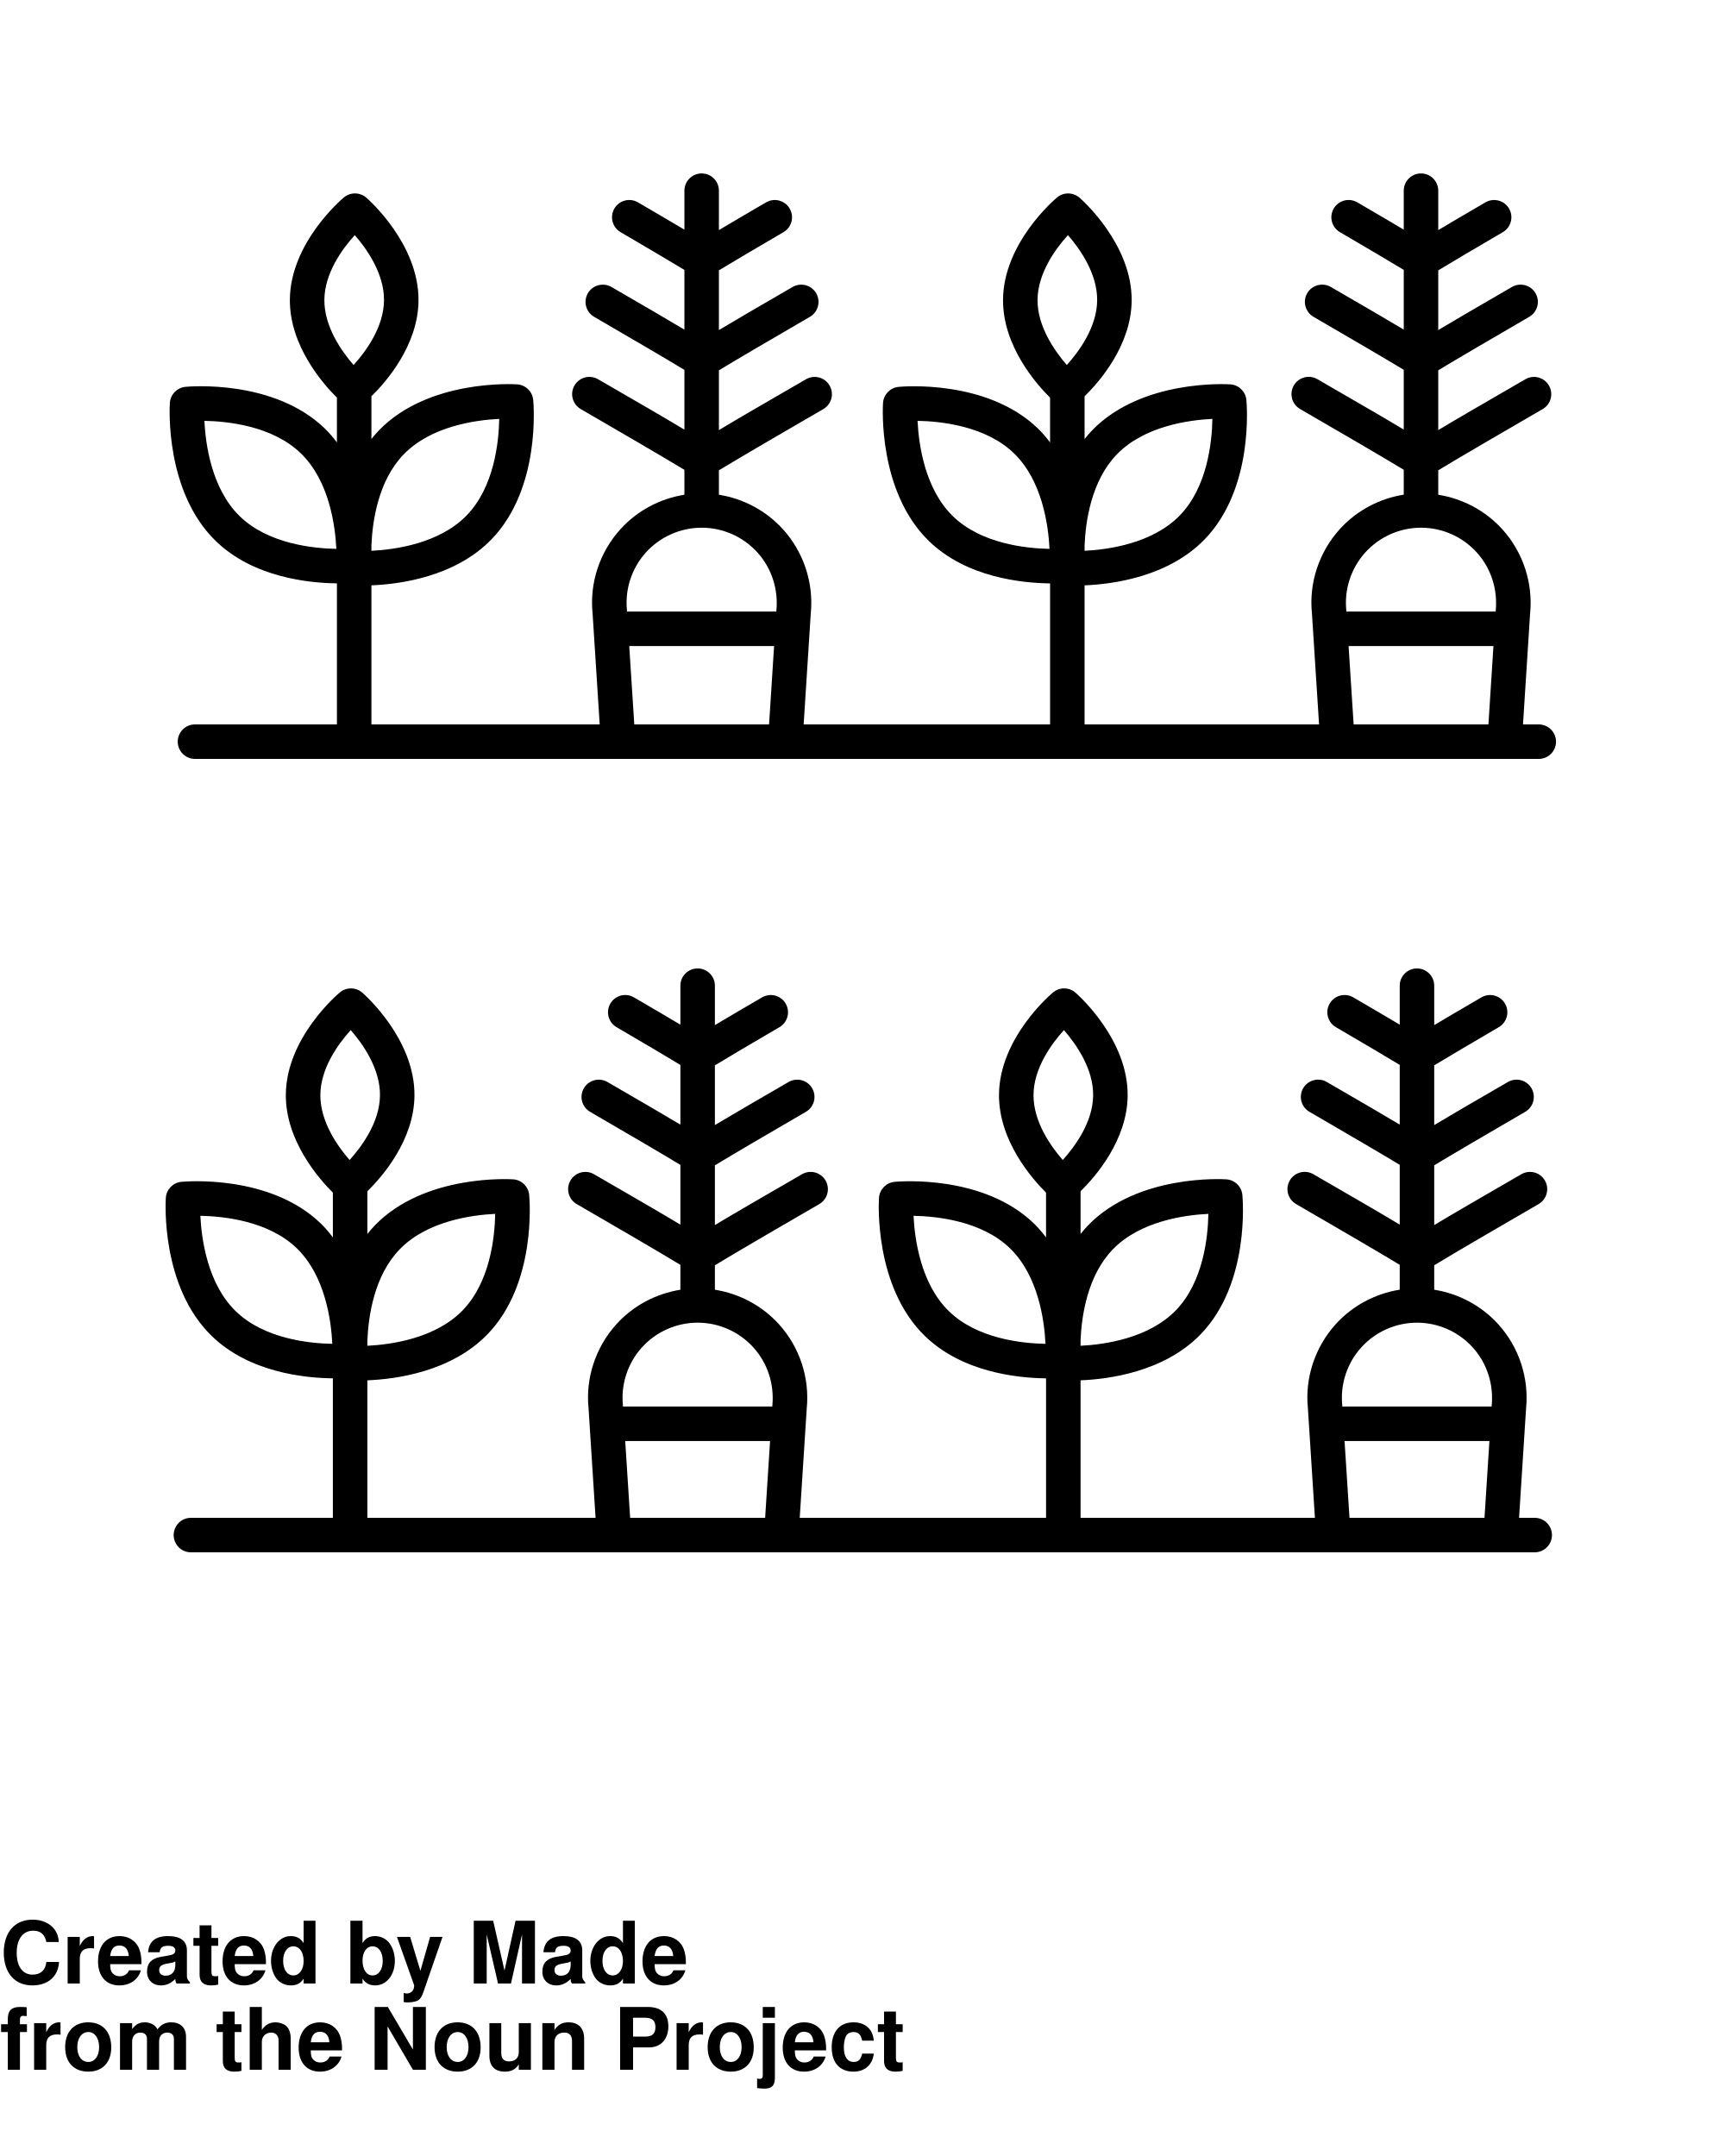
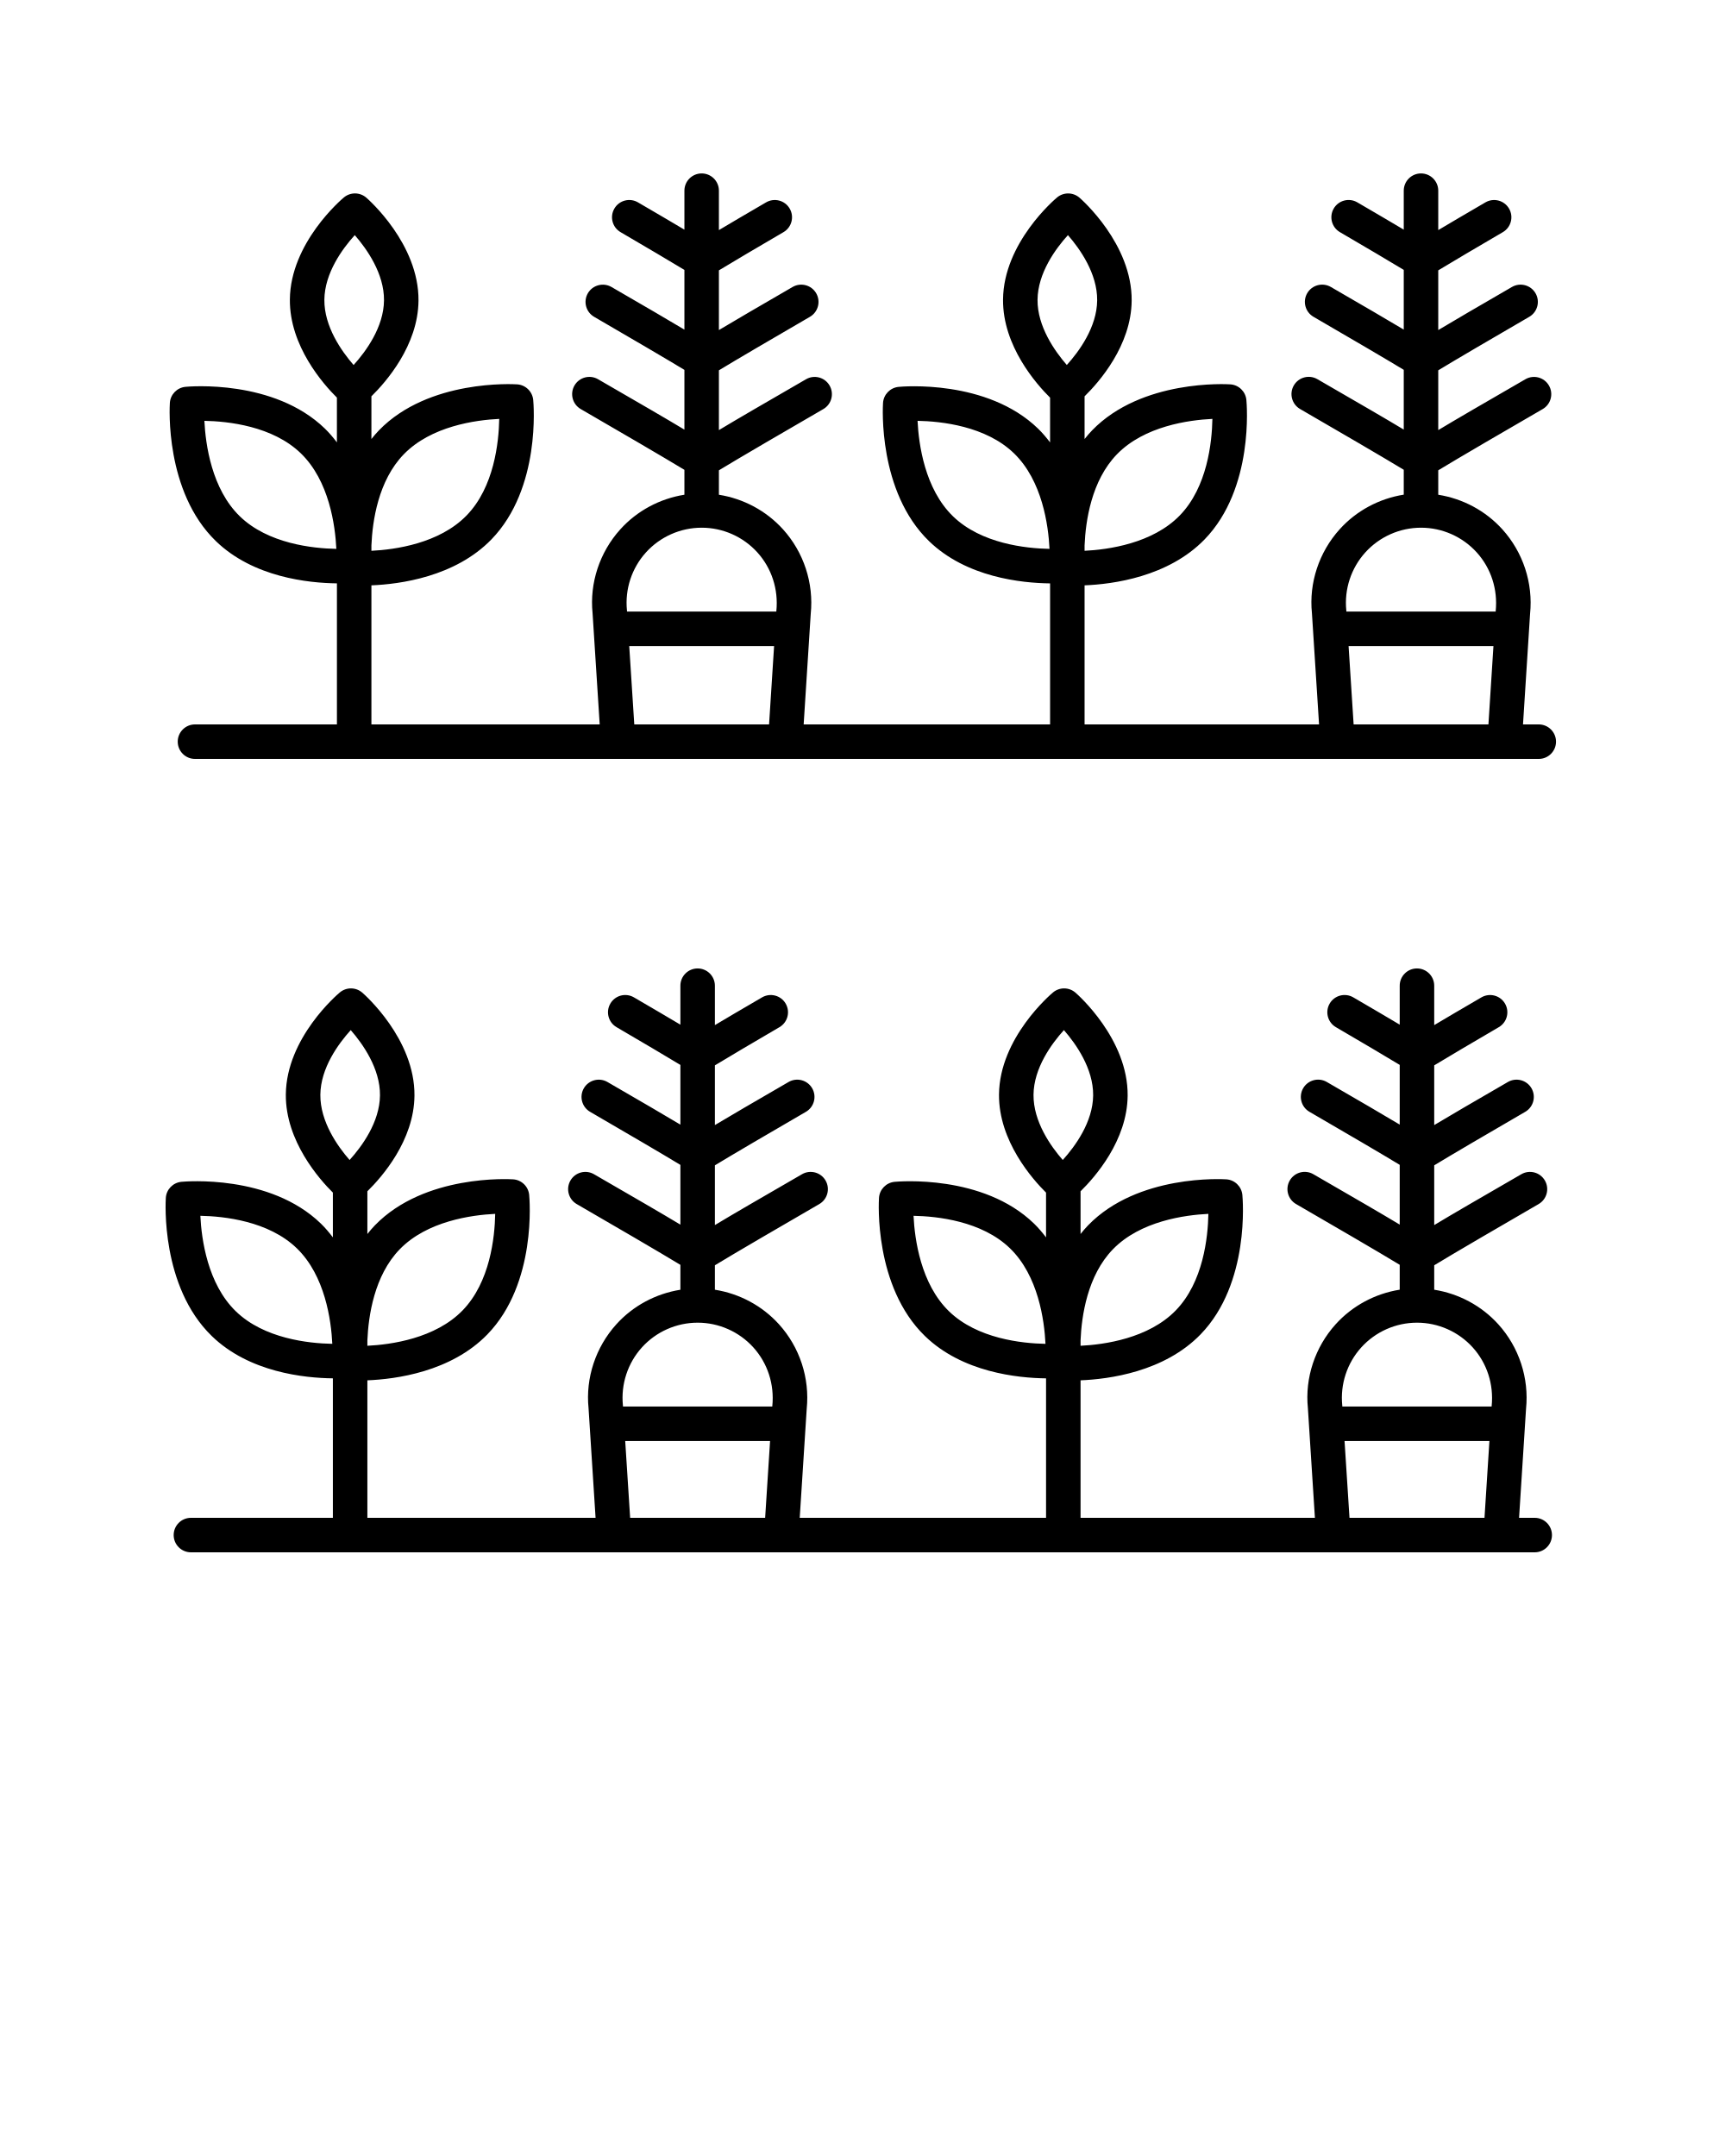
<svg xmlns="http://www.w3.org/2000/svg" version="1.1" x="0px" y="0px" viewBox="0 0 100 125" style="enable-background:new 0 0 100 100;" xml:space="preserve">
  <path d="M89.203,42H88.29l0.41-6.409c0.182-1.784-0.404-3.57-1.606-4.901c-0.977-1.081-2.295-1.779-3.717-2.006v-1.417  c1.085-0.662,4.103-2.422,6.052-3.548c0.478-0.276,0.642-0.888,0.365-1.366c-0.276-0.479-0.888-0.643-1.366-0.365  c-2.429,1.404-4.007,2.318-5.051,2.948V21.47c0.903-0.551,3.192-1.893,5.275-3.101c0.478-0.277,0.641-0.889,0.364-1.367  s-0.889-0.64-1.367-0.364c-1.99,1.154-3.345,1.94-4.272,2.498v-3.462c0.725-0.441,2.303-1.373,3.744-2.214  c0.477-0.279,0.638-0.891,0.359-1.368s-0.891-0.637-1.368-0.359c-1.182,0.69-2.069,1.208-2.735,1.607v-2.285c0-0.552-0.448-1-1-1  s-1,0.448-1,1v2.259c-0.661-0.395-1.533-0.905-2.692-1.582c-0.478-0.279-1.09-0.118-1.368,0.359  c-0.278,0.477-0.117,1.089,0.359,1.368c1.413,0.825,2.958,1.736,3.701,2.188v3.462c-0.926-0.557-2.273-1.338-4.23-2.473  c-0.477-0.274-1.089-0.113-1.367,0.364c-0.277,0.478-0.114,1.089,0.364,1.367c2.055,1.191,4.304,2.51,5.233,3.075v3.464  c-1.044-0.63-2.612-1.537-5.008-2.923c-0.479-0.277-1.089-0.113-1.366,0.365c-0.276,0.478-0.113,1.09,0.365,1.366  c1.925,1.113,4.892,2.842,6.009,3.522v1.443c-1.42,0.228-2.738,0.925-3.714,2.006c-1.202,1.331-1.788,3.117-1.609,4.864L76.467,42  H62.874v-8.063c1.644-0.066,4.847-0.488,6.958-2.664c2.876-2.964,2.442-7.879,2.422-8.086c-0.047-0.488-0.441-0.871-0.93-0.903  c-0.206-0.013-5.133-0.302-8.011,2.664c-0.158,0.162-0.301,0.333-0.439,0.506v-2.476c0.842-0.825,2.707-2.945,2.73-5.546  c0.029-3.287-2.903-5.865-3.028-5.973c-0.372-0.321-0.92-0.325-1.296-0.012c-0.127,0.106-3.104,2.631-3.133,5.918  c-0.025,2.706,1.955,4.927,2.727,5.69v2.595c-0.211-0.277-0.437-0.547-0.695-0.798c-2.965-2.876-7.878-2.443-8.086-2.422  c-0.488,0.047-0.871,0.441-0.903,0.93c-0.014,0.208-0.301,5.134,2.664,8.011c2.17,2.106,5.372,2.434,7.021,2.453V42H46.589  l0.41-6.409c0.182-1.784-0.404-3.571-1.606-4.901c-0.977-1.081-2.295-1.779-3.717-2.006v-1.417c1.085-0.662,4.103-2.422,6.051-3.548  c0.478-0.276,0.642-0.888,0.365-1.366c-0.277-0.479-0.888-0.643-1.366-0.365c-2.428,1.404-4.007,2.318-5.05,2.948V21.47  c0.903-0.551,3.192-1.893,5.275-3.101c0.478-0.277,0.641-0.889,0.364-1.367c-0.277-0.478-0.889-0.64-1.367-0.364  c-1.989,1.154-3.344,1.94-4.272,2.498v-3.462c0.725-0.442,2.302-1.373,3.743-2.214c0.477-0.278,0.638-0.891,0.359-1.368  c-0.277-0.477-0.89-0.637-1.368-0.359c-1.182,0.69-2.069,1.208-2.734,1.607v-2.285c0-0.552-0.448-1-1-1s-1,0.448-1,1v2.26  c-0.661-0.395-1.533-0.905-2.692-1.582c-0.478-0.279-1.09-0.119-1.368,0.359c-0.279,0.477-0.118,1.089,0.359,1.368  c1.413,0.825,2.958,1.737,3.701,2.189v3.462c-0.926-0.557-2.273-1.338-4.23-2.473c-0.476-0.274-1.089-0.113-1.367,0.364  c-0.277,0.478-0.114,1.089,0.364,1.367c2.055,1.192,4.305,2.511,5.233,3.076v3.464c-1.044-0.63-2.612-1.537-5.008-2.923  c-0.478-0.277-1.089-0.113-1.366,0.365c-0.276,0.478-0.113,1.09,0.365,1.366c1.926,1.114,4.893,2.843,6.009,3.523v1.443  c-1.421,0.228-2.739,0.925-3.715,2.006c-1.202,1.331-1.788,3.117-1.609,4.864L34.765,42H21.531v-8.063  c1.644-0.066,4.847-0.488,6.958-2.664c2.876-2.964,2.442-7.879,2.422-8.086c-0.047-0.488-0.441-0.871-0.93-0.903  c-0.207-0.013-5.133-0.302-8.011,2.664c-0.158,0.162-0.301,0.333-0.439,0.506v-2.477c0.842-0.825,2.707-2.945,2.73-5.546  c0.029-3.287-2.903-5.865-3.028-5.973c-0.371-0.321-0.92-0.325-1.296-0.012c-0.127,0.106-3.104,2.631-3.133,5.918  c-0.024,2.705,1.955,4.926,2.727,5.689v2.595c-0.211-0.277-0.437-0.547-0.695-0.798c-2.964-2.876-7.879-2.443-8.086-2.422  c-0.488,0.047-0.871,0.441-0.903,0.93c-0.014,0.208-0.301,5.134,2.664,8.011c2.17,2.106,5.372,2.434,7.021,2.453V42h-8.229  c-0.552,0-1,0.448-1,1s0.448,1,1,1h77.901c0.552,0,1-0.448,1-1S89.755,42,89.203,42z M64.749,26.34  c1.589-1.638,4.171-1.988,5.535-2.054c-0.025,1.365-0.298,3.957-1.888,5.595c-1.584,1.633-4.156,1.986-5.522,2.053v-0.313  C62.934,30.202,63.269,27.864,64.749,26.34z M60.147,17.382c0.014-1.554,1.051-2.965,1.762-3.75  c0.697,0.799,1.709,2.228,1.695,3.781c-0.014,1.552-1.049,2.962-1.76,3.749C61.147,20.359,60.133,18.925,60.147,17.382z   M55.246,29.934c-1.637-1.589-1.988-4.171-2.054-5.535c1.366,0.025,3.957,0.298,5.595,1.888c1.637,1.589,1.988,4.171,2.054,5.535  C59.475,31.797,56.884,31.523,55.246,29.934z M23.406,26.34c1.589-1.638,4.171-1.988,5.535-2.054  c-0.025,1.365-0.298,3.957-1.888,5.595c-1.584,1.633-4.156,1.986-5.522,2.053v-0.31C21.591,30.205,21.926,27.865,23.406,26.34z   M18.804,17.382c0.014-1.554,1.051-2.965,1.762-3.75c0.697,0.799,1.709,2.228,1.695,3.781s-1.051,2.964-1.762,3.75  C19.802,20.364,18.791,18.935,18.804,17.382z M13.903,29.934c-1.637-1.589-1.988-4.171-2.054-5.535  c1.366,0.025,3.957,0.298,5.595,1.888s1.988,4.171,2.054,5.535C18.132,31.797,15.541,31.523,13.903,29.934z M79.147,32.03  c0.824-0.912,2.001-1.435,3.232-1.435c1.229,0,2.407,0.523,3.231,1.435c0.824,0.912,1.225,2.136,1.097,3.396l-0.002,0.03H78.05  l-0.004-0.067C77.922,34.166,78.323,32.941,79.147,32.03z M78.179,37.456h8.398L86.286,42h-7.815L78.179,37.456z M37.445,32.03  c0.824-0.912,2.002-1.435,3.233-1.435c1.229,0,2.406,0.523,3.23,1.435c0.824,0.912,1.225,2.136,1.098,3.396l-0.002,0.03h-8.655  l-0.004-0.067C36.22,34.166,36.621,32.941,37.445,32.03z M36.477,37.456h8.398L44.584,42H36.77L36.477,37.456z" />
  <path d="M19.297,79.913V88h-8.229c-0.552,0-1,0.448-1,1s0.448,1,1,1h77.901c0.552,0,1-0.448,1-1s-0.448-1-1-1h-0.907l0.404-6.318  c0.182-1.784-0.404-3.571-1.606-4.901c-0.977-1.081-2.295-1.779-3.717-2.006v-1.417c1.085-0.663,4.103-2.421,6.051-3.548  c0.478-0.276,0.642-0.888,0.365-1.366c-0.277-0.479-0.888-0.642-1.366-0.365c-2.428,1.404-4.007,2.318-5.05,2.948v-3.464  c0.903-0.551,3.192-1.893,5.275-3.101c0.478-0.277,0.641-0.889,0.364-1.367s-0.889-0.64-1.367-0.364  c-1.99,1.154-3.345,1.94-4.272,2.498v-3.462c0.725-0.441,2.303-1.373,3.744-2.214c0.477-0.279,0.638-0.891,0.359-1.368  c-0.278-0.477-0.891-0.636-1.368-0.359c-1.182,0.69-2.069,1.208-2.735,1.607v-2.285c0-0.552-0.448-1-1-1s-1,0.448-1,1v2.259  c-0.661-0.395-1.533-0.905-2.692-1.582c-0.478-0.278-1.09-0.118-1.368,0.359c-0.278,0.477-0.117,1.089,0.359,1.368  c1.413,0.825,2.958,1.736,3.701,2.188v3.462c-0.926-0.557-2.273-1.338-4.23-2.473c-0.476-0.275-1.089-0.114-1.367,0.364  c-0.277,0.478-0.114,1.089,0.364,1.367c2.055,1.191,4.304,2.51,5.233,3.075V71c-1.044-0.63-2.612-1.537-5.008-2.923  c-0.478-0.277-1.089-0.114-1.366,0.365c-0.276,0.478-0.113,1.09,0.365,1.366c1.925,1.113,4.892,2.842,6.009,3.522v1.443  c-1.42,0.228-2.738,0.925-3.714,2.006c-1.202,1.331-1.788,3.117-1.609,4.864L76.227,88H62.641v-7.972  c1.644-0.066,4.847-0.488,6.958-2.664c2.876-2.964,2.442-7.879,2.422-8.086c-0.047-0.488-0.441-0.871-0.93-0.903  c-0.206-0.012-5.132-0.302-8.011,2.664c-0.158,0.162-0.301,0.333-0.439,0.506v-2.477c0.842-0.826,2.707-2.945,2.73-5.546  c0.029-3.287-2.903-5.865-3.028-5.973c-0.371-0.321-0.92-0.325-1.296-0.012c-0.127,0.106-3.104,2.631-3.134,5.918  c-0.024,2.706,1.956,4.927,2.727,5.69v2.595c-0.211-0.277-0.437-0.547-0.695-0.798c-2.964-2.875-7.877-2.442-8.086-2.422  c-0.488,0.047-0.871,0.441-0.903,0.93c-0.014,0.208-0.301,5.134,2.664,8.011c2.17,2.106,5.372,2.434,7.021,2.453V88h-14.28  l0.405-6.318c0.182-1.784-0.404-3.571-1.606-4.901c-0.977-1.081-2.295-1.779-3.717-2.006v-1.417  c1.085-0.663,4.103-2.421,6.051-3.548c0.478-0.276,0.642-0.888,0.365-1.366c-0.276-0.479-0.889-0.642-1.366-0.365  c-2.428,1.404-4.007,2.318-5.05,2.948v-3.464c0.903-0.551,3.192-1.893,5.275-3.101c0.478-0.277,0.641-0.889,0.364-1.367  c-0.277-0.479-0.889-0.64-1.367-0.364c-1.989,1.154-3.344,1.94-4.272,2.498v-3.462c0.725-0.442,2.302-1.373,3.743-2.214  c0.477-0.278,0.638-0.891,0.359-1.368c-0.278-0.477-0.89-0.637-1.368-0.359c-1.182,0.69-2.069,1.208-2.734,1.607v-2.285  c0-0.552-0.448-1-1-1s-1,0.448-1,1v2.26c-0.661-0.395-1.533-0.905-2.692-1.582c-0.477-0.28-1.09-0.119-1.368,0.359  c-0.279,0.477-0.118,1.089,0.359,1.368c1.413,0.825,2.958,1.737,3.701,2.189v3.462c-0.926-0.557-2.273-1.338-4.23-2.473  c-0.476-0.275-1.089-0.114-1.367,0.364c-0.277,0.478-0.114,1.089,0.364,1.367c2.055,1.192,4.305,2.511,5.233,3.076v3.464  c-1.044-0.63-2.612-1.537-5.008-2.923c-0.479-0.277-1.089-0.114-1.366,0.365c-0.276,0.478-0.113,1.09,0.365,1.366  c1.926,1.114,4.893,2.843,6.009,3.523v1.443c-1.421,0.228-2.739,0.925-3.715,2.006c-1.202,1.331-1.788,3.117-1.609,4.864L34.526,88  H21.297v-7.972c1.644-0.066,4.847-0.488,6.958-2.664c2.876-2.964,2.442-7.879,2.422-8.086c-0.047-0.488-0.441-0.871-0.93-0.903  c-0.205-0.012-5.133-0.302-8.011,2.664c-0.158,0.162-0.301,0.333-0.439,0.506v-2.477c0.842-0.825,2.707-2.945,2.73-5.546  c0.029-3.287-2.903-5.865-3.028-5.973c-0.371-0.321-0.92-0.325-1.296-0.012c-0.127,0.106-3.104,2.631-3.133,5.918  c-0.024,2.705,1.955,4.926,2.727,5.689v2.595c-0.211-0.277-0.437-0.547-0.695-0.798c-2.964-2.875-7.878-2.442-8.086-2.422  c-0.488,0.047-0.871,0.441-0.903,0.93c-0.014,0.208-0.301,5.134,2.664,8.011C14.447,79.567,17.649,79.895,19.297,79.913z   M64.516,72.431c1.589-1.638,4.171-1.988,5.535-2.054c-0.025,1.365-0.298,3.957-1.888,5.595c-1.584,1.633-4.156,1.986-5.522,2.053  v-0.313C62.7,76.293,63.036,73.955,64.516,72.431z M59.914,63.474c0.014-1.554,1.051-2.965,1.762-3.751  c0.697,0.799,1.709,2.228,1.695,3.781c-0.014,1.553-1.051,2.964-1.762,3.75C60.912,66.456,59.9,65.026,59.914,63.474z   M55.013,76.025c-1.637-1.589-1.988-4.171-2.054-5.535c1.366,0.025,3.957,0.298,5.595,1.888c1.637,1.589,1.988,4.171,2.054,5.535  C59.242,77.888,56.65,77.615,55.013,76.025z M78.914,78.121c0.824-0.912,2.001-1.435,3.232-1.435c1.229,0,2.406,0.523,3.23,1.435  c0.824,0.912,1.225,2.136,1.097,3.396l-0.002,0.03h-8.655l-0.004-0.067C77.688,80.257,78.089,79.033,78.914,78.121z M77.945,83.547  h8.398L86.058,88h-7.826L77.945,83.547z M37.211,78.121c0.824-0.912,2.002-1.435,3.233-1.435c1.229,0,2.406,0.523,3.23,1.435  c0.824,0.912,1.225,2.136,1.098,3.396l-0.002,0.03h-8.655l-0.004-0.067C35.987,80.257,36.388,79.033,37.211,78.121z M36.244,83.547  h8.398L44.356,88H36.53L36.244,83.547z M23.172,72.431c1.589-1.638,4.171-1.988,5.535-2.054c-0.025,1.365-0.298,3.957-1.888,5.595  c-1.584,1.633-4.156,1.986-5.522,2.053v-0.31C21.357,76.296,21.692,73.956,23.172,72.431z M18.571,63.473  c0.014-1.554,1.051-2.965,1.762-3.75c0.697,0.799,1.709,2.228,1.695,3.781s-1.051,2.964-1.762,3.75  C19.569,66.456,18.557,65.026,18.571,63.473z M17.21,72.377c1.637,1.589,1.988,4.171,2.054,5.535  c-1.366-0.024-3.957-0.298-5.595-1.888c-1.637-1.589-1.988-4.171-2.054-5.535C12.981,70.515,15.572,70.788,17.21,72.377z" />
-   <text x="0" y="115" fill="#000000" font-size="5px" font-weight="bold" font-family="'Helvetica Neue', Helvetica, Arial-Unicode, Arial, Sans-serif">Created by Made</text>
-   <text x="0" y="120" fill="#000000" font-size="5px" font-weight="bold" font-family="'Helvetica Neue', Helvetica, Arial-Unicode, Arial, Sans-serif">from the Noun Project</text>
</svg>
